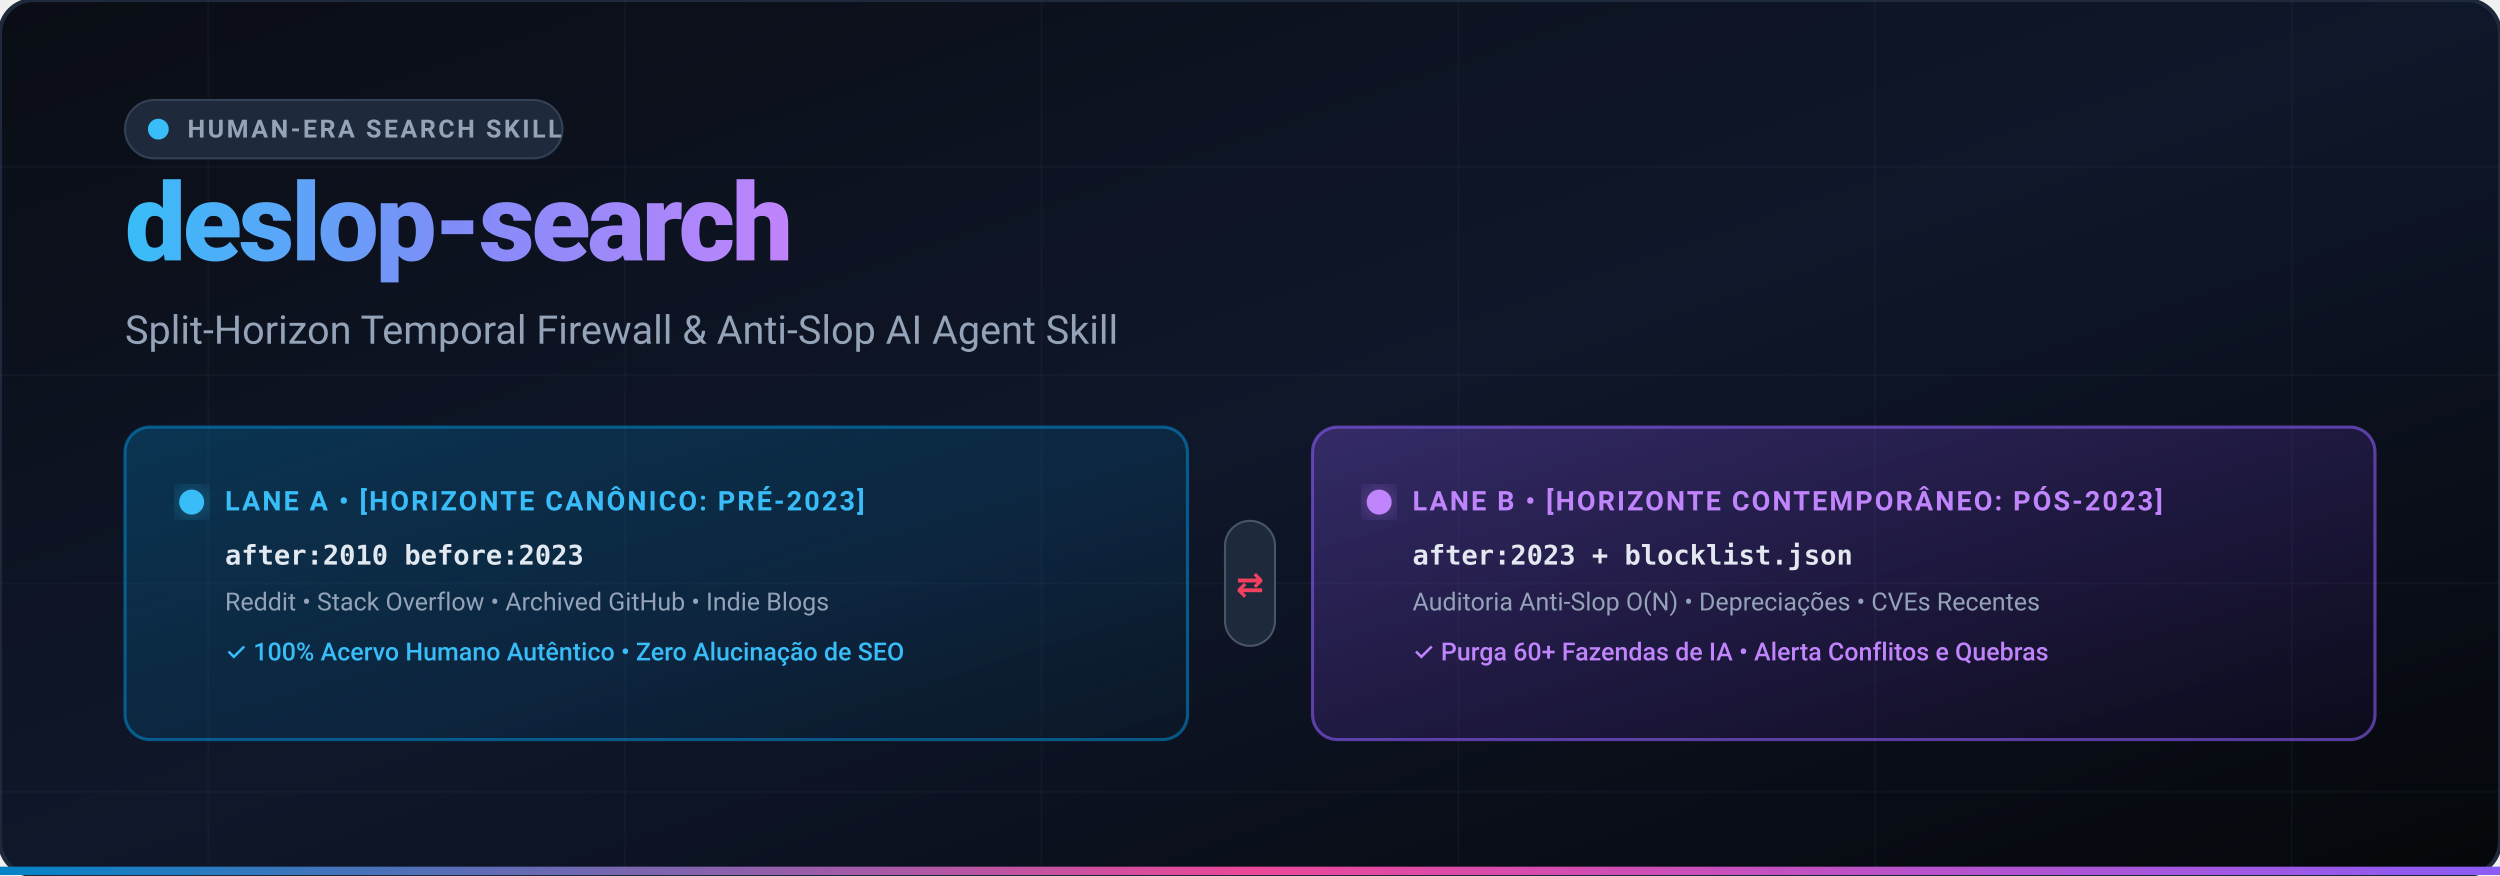
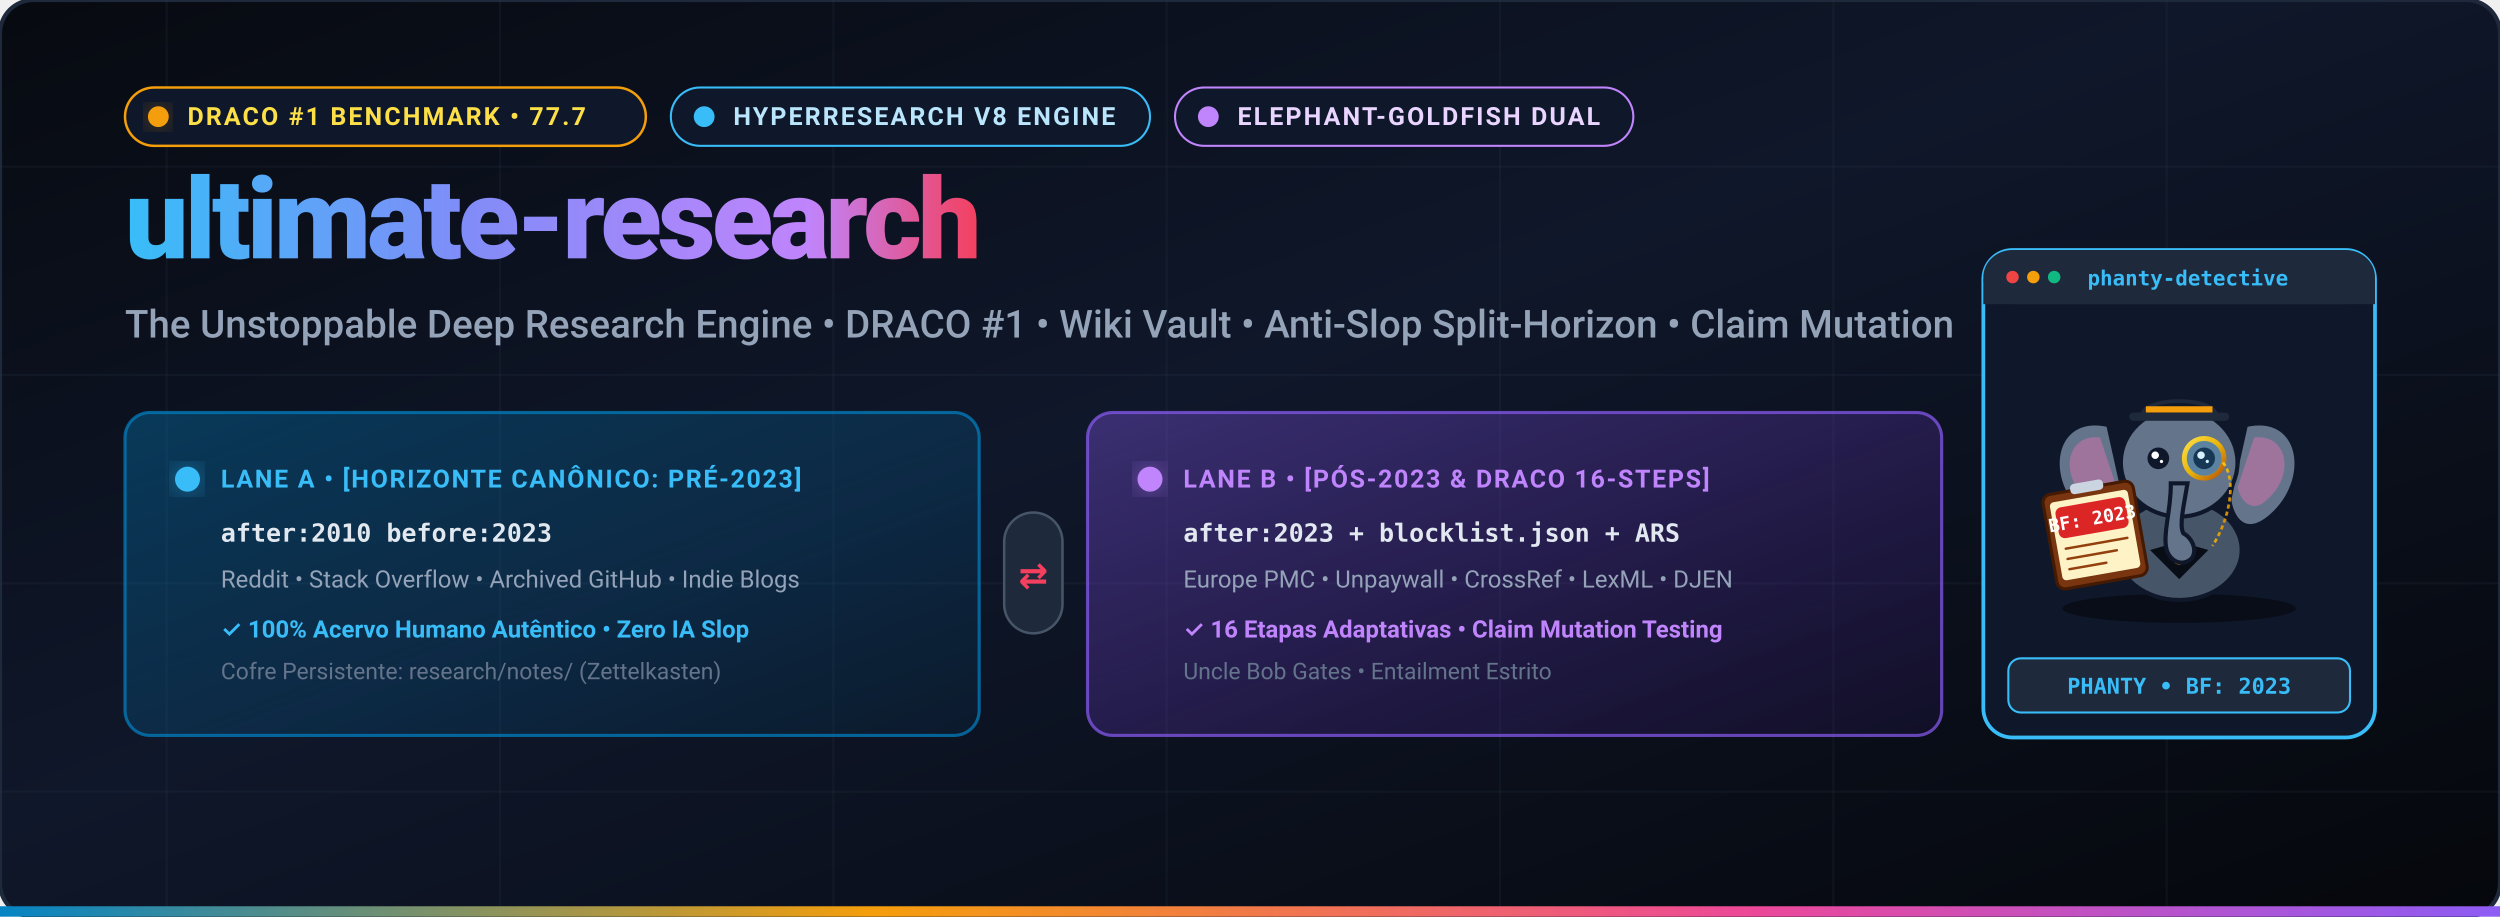
- <svg xmlns="http://www.w3.org/2000/svg" viewBox="0 0 1200 420" width="100%" height="100%">
+ <svg xmlns="http://www.w3.org/2000/svg" viewBox="0 0 1200 440" width="100%" height="100%" role="img" aria-label="ultimate-research v2.2 hero banner with Phanty the Elephant Detective">
  <defs>
    <linearGradient id="bg-grad" x1="0%" y1="0%" x2="100%" y2="100%">
-       <stop offset="0%" stop-color="#0a0d14" />
-       <stop offset="50%" stop-color="#0f172a" />
-       <stop offset="100%" stop-color="#05070a" />
+       <stop offset="0%" stop-color="#070A10" />
+       <stop offset="45%" stop-color="#0F172A" />
+       <stop offset="100%" stop-color="#05070B" />
    </linearGradient>
    <linearGradient id="brand-grad" x1="0%" y1="0%" x2="100%" y2="0%">
-       <stop offset="0%" stop-color="#38bdf8" />
-       <stop offset="50%" stop-color="#818cf8" />
-       <stop offset="100%" stop-color="#c084fc" />
+       <stop offset="0%" stop-color="#38BDF8" />
+       <stop offset="40%" stop-color="#818CF8" />
+       <stop offset="80%" stop-color="#C084FC" />
+       <stop offset="100%" stop-color="#F43F5E" />
    </linearGradient>
    <linearGradient id="canon-grad" x1="0%" y1="0%" x2="100%" y2="100%">
-       <stop offset="0%" stop-color="#0284c7" stop-opacity="0.3" />
-       <stop offset="100%" stop-color="#0369a1" stop-opacity="0.05" />
+       <stop offset="0%" stop-color="#0284C7" stop-opacity="0.35" />
+       <stop offset="100%" stop-color="#0369A1" stop-opacity="0.08" />
    </linearGradient>
    <linearGradient id="contemp-grad" x1="0%" y1="0%" x2="100%" y2="100%">
-       <stop offset="0%" stop-color="#8b5cf6" stop-opacity="0.3" />
-       <stop offset="100%" stop-color="#6d28d9" stop-opacity="0.05" />
+       <stop offset="0%" stop-color="#8B5CF6" stop-opacity="0.35" />
+       <stop offset="100%" stop-color="#6D28D9" stop-opacity="0.08" />
    </linearGradient>
    <linearGradient id="diff-grad" x1="0%" y1="0%" x2="100%" y2="0%">
-       <stop offset="0%" stop-color="#0284c7" />
-       <stop offset="50%" stop-color="#ec4899" />
-       <stop offset="100%" stop-color="#8b5cf6" />
+       <stop offset="0%" stop-color="#0284C7" />
+       <stop offset="35%" stop-color="#F59E0B" />
+       <stop offset="70%" stop-color="#EC4899" />
+       <stop offset="100%" stop-color="#8B5CF6" />
+     </linearGradient>
+     <linearGradient id="gold-grad" x1="0%" y1="0%" x2="100%" y2="100%">
+       <stop offset="0%" stop-color="#FDE047" />
+       <stop offset="50%" stop-color="#EAB308" />
+       <stop offset="100%" stop-color="#B45309" />
    </linearGradient>
    <filter id="glow" x="-20%" y="-20%" width="140%" height="140%">
      <feGaussianBlur stdDeviation="8" result="blur" />
      <feComposite in="SourceGraphic" in2="blur" operator="over" />
    </filter>
  </defs>
-   <rect width="1200" height="420" rx="16" fill="url(#bg-grad)" />
-   <rect width="1200" height="420" rx="16" fill="none" stroke="#1e293b" stroke-width="2" />
-   <g stroke="#334155" stroke-opacity="0.15" stroke-width="1">
-     <line x1="100" y1="0" x2="100" y2="420" />
-     <line x1="300" y1="0" x2="300" y2="420" />
-     <line x1="500" y1="0" x2="500" y2="420" />
-     <line x1="700" y1="0" x2="700" y2="420" />
-     <line x1="900" y1="0" x2="900" y2="420" />
-     <line x1="1100" y1="0" x2="1100" y2="420" />
+   <rect width="1200" height="440" rx="16" fill="url(#bg-grad)" />
+   <rect width="1200" height="440" rx="16" fill="none" stroke="#1E293B" stroke-width="2" />
+   <g stroke="#334155" stroke-opacity="0.16" stroke-width="1">
+     <line x1="80" y1="0" x2="80" y2="440" />
+     <line x1="240" y1="0" x2="240" y2="440" />
+     <line x1="400" y1="0" x2="400" y2="440" />
+     <line x1="560" y1="0" x2="560" y2="440" />
+     <line x1="720" y1="0" x2="720" y2="440" />
+     <line x1="880" y1="0" x2="880" y2="440" />
+     <line x1="1040" y1="0" x2="1040" y2="440" />
    <line x1="0" y1="80" x2="1200" y2="80" />
    <line x1="0" y1="180" x2="1200" y2="180" />
    <line x1="0" y1="280" x2="1200" y2="280" />
    <line x1="0" y1="380" x2="1200" y2="380" />
  </g>
-   <g transform="translate(60, 48)">
-     <rect width="210" height="28" rx="14" fill="#1e293b" stroke="#334155" stroke-width="1" />
-     <circle cx="16" cy="14" r="5" fill="#38bdf8" />
-     <text x="30" y="18" fill="#94a3b8" font-family="-apple-system, BlinkMacSystemFont, 'Segoe UI', Roboto, sans-serif" font-size="12" font-weight="600" letter-spacing="1.2">HUMAN-ERA SEARCH SKILL</text>
+   <g transform="translate(60, 42)">
+     <rect width="250" height="28" rx="14" fill="#0F172A" stroke="#F59E0B" stroke-width="1.2" />
+     <circle cx="16" cy="14" r="5" fill="#F59E0B" filter="url(#glow)" />
+     <text x="30" y="18" fill="#FDE047" font-family="-apple-system, BlinkMacSystemFont, 'Segoe UI', Roboto, sans-serif" font-size="12" font-weight="700" letter-spacing="1">DRACO #1 BENCHMARK • 77.7</text>
+     <g transform="translate(262, 0)">
+       <rect width="230" height="28" rx="14" fill="#0F172A" stroke="#38BDF8" stroke-width="1" />
+       <circle cx="16" cy="14" r="5" fill="#38BDF8" />
+       <text x="30" y="18" fill="#BAE6FD" font-family="-apple-system, BlinkMacSystemFont, 'Segoe UI', Roboto, sans-serif" font-size="12" font-weight="600" letter-spacing="1">HYPERRESEARCH V8 ENGINE</text>
+     </g>
+     <g transform="translate(504, 0)">
+       <rect width="220" height="28" rx="14" fill="#0F172A" stroke="#C084FC" stroke-width="1" />
+       <circle cx="16" cy="14" r="5" fill="#C084FC" />
+       <text x="30" y="18" fill="#E9D5FF" font-family="-apple-system, BlinkMacSystemFont, 'Segoe UI', Roboto, sans-serif" font-size="12" font-weight="600" letter-spacing="1">ELEPHANT-GOLDFISH DUAL</text>
+     </g>
  </g>
-   <text x="60" y="125" fill="url(#brand-grad)" font-family="-apple-system, BlinkMacSystemFont, 'Segoe UI', Roboto, sans-serif" font-size="52" font-weight="800" letter-spacing="-1.5">
-     deslop-search
+   <text x="60" y="124" fill="url(#brand-grad)" font-family="-apple-system, BlinkMacSystemFont, 'Segoe UI', Roboto, sans-serif" font-size="54" font-weight="900" letter-spacing="-1.8">
+     ultimate-research
  </text>
-   <text x="60" y="165" fill="#94a3b8" font-family="-apple-system, BlinkMacSystemFont, 'Segoe UI', Roboto, sans-serif" font-size="19" font-weight="400">
-     Split-Horizon Temporal Firewall &amp; Anti-Slop AI Agent Skill
+   <text x="60" y="162" fill="#94A3B8" font-family="-apple-system, BlinkMacSystemFont, 'Segoe UI', Roboto, sans-serif" font-size="18.5" font-weight="500">
+     The Unstoppable Deep Research Engine • DRACO #1 • Wiki Vault • Anti-Slop Split-Horizon • Claim Mutation
  </text>
-   <g transform="translate(60, 205)">
-     <rect x="0" y="0" width="510" height="150" rx="12" fill="url(#canon-grad)" stroke="#0284c7" stroke-width="1.5" stroke-opacity="0.6" />
-     <g transform="translate(24, 28)">
-       <circle cx="8" cy="8" r="6" fill="#38bdf8" filter="url(#glow)" />
-       <text x="24" y="12" fill="#38bdf8" font-family="-apple-system, BlinkMacSystemFont, 'Segoe UI', Roboto, sans-serif" font-size="13" font-weight="700" letter-spacing="1">LANE A • [HORIZONTE CANÔNICO: PRÉ-2023]</text>
-       <text x="24" y="38" fill="#e2e8f0" font-family="'JetBrains Mono', Consolas, monospace" font-size="13" font-weight="600">after:2010 before:2023</text>
-       <text x="24" y="60" fill="#94a3b8" font-family="-apple-system, BlinkMacSystemFont, 'Segoe UI', Roboto, sans-serif" font-size="12">
+   <g transform="translate(60, 198)">
+     <rect x="0" y="0" width="410" height="155" rx="12" fill="url(#canon-grad)" stroke="#0284C7" stroke-width="1.5" stroke-opacity="0.7" />
+     <g transform="translate(22, 24)">
+       <circle cx="8" cy="8" r="6" fill="#38BDF8" filter="url(#glow)" />
+       <text x="24" y="12" fill="#38BDF8" font-family="-apple-system, BlinkMacSystemFont, 'Segoe UI', Roboto, sans-serif" font-size="12" font-weight="700" letter-spacing="0.8">LANE A • [HORIZONTE CANÔNICO: PRÉ-2023]</text>
+       <text x="24" y="38" fill="#E2E8F0" font-family="'JetBrains Mono', Consolas, monospace" font-size="12" font-weight="600">after:2010 before:2023</text>
+       <text x="24" y="60" fill="#94A3B8" font-family="-apple-system, BlinkMacSystemFont, 'Segoe UI', Roboto, sans-serif" font-size="11.5">
        Reddit • Stack Overflow • Archived GitHub • Indie Blogs
      </text>
-       <text x="24" y="84" fill="#38bdf8" font-family="-apple-system, BlinkMacSystemFont, 'Segoe UI', Roboto, sans-serif" font-size="12" font-weight="500">
-         ✓ 100% Acervo Humano Autêntico • Zero Alucinação de SEO
+       <text x="24" y="84" fill="#38BDF8" font-family="-apple-system, BlinkMacSystemFont, 'Segoe UI', Roboto, sans-serif" font-size="11.5" font-weight="600">
+         ✓ 100% Acervo Humano Autêntico • Zero IA Slop
+       </text>
+       <text x="24" y="104" fill="#64748B" font-family="-apple-system, BlinkMacSystemFont, 'Segoe UI', Roboto, sans-serif" font-size="11">
+         Cofre Persistente: research/notes/ (Zettelkasten)
      </text>
    </g>
-     <g transform="translate(528, 45)">
-       <rect x="0" y="0" width="24" height="60" rx="12" fill="#1e293b" stroke="#475569" stroke-width="1" />
-       <text x="12" y="36" fill="#f43f5e" font-family="-apple-system, BlinkMacSystemFont, 'Segoe UI', Roboto, sans-serif" font-size="16" font-weight="900" text-anchor="middle">⇄</text>
+     <g transform="translate(422, 48)">
+       <rect x="0" y="0" width="28" height="58" rx="14" fill="#1E293B" stroke="#475569" stroke-width="1.2" />
+       <text x="14" y="36" fill="#F43F5E" font-family="-apple-system, BlinkMacSystemFont, 'Segoe UI', Roboto, sans-serif" font-size="17" font-weight="900" text-anchor="middle">⇄</text>
    </g>
-     <rect x="570" y="0" width="510" height="150" rx="12" fill="url(#contemp-grad)" stroke="#8b5cf6" stroke-width="1.5" stroke-opacity="0.6" />
-     <g transform="translate(594, 28)">
-       <circle cx="8" cy="8" r="6" fill="#c084fc" filter="url(#glow)" />
-       <text x="24" y="12" fill="#c084fc" font-family="-apple-system, BlinkMacSystemFont, 'Segoe UI', Roboto, sans-serif" font-size="13" font-weight="700" letter-spacing="1">LANE B • [HORIZONTE CONTEMPORÂNEO: PÓS-2023]</text>
-       <text x="24" y="38" fill="#e2e8f0" font-family="'JetBrains Mono', Consolas, monospace" font-size="13" font-weight="600">after:2023 + blocklist.json</text>
-       <text x="24" y="60" fill="#94a3b8" font-family="-apple-system, BlinkMacSystemFont, 'Segoe UI', Roboto, sans-serif" font-size="12">
-         Auditoria Anti-Slop O(N) • Depreciações • CVEs Recentes
+     <rect x="462" y="0" width="410" height="155" rx="12" fill="url(#contemp-grad)" stroke="#8B5CF6" stroke-width="1.5" stroke-opacity="0.7" />
+     <g transform="translate(484, 24)">
+       <circle cx="8" cy="8" r="6" fill="#C084FC" filter="url(#glow)" />
+       <text x="24" y="12" fill="#C084FC" font-family="-apple-system, BlinkMacSystemFont, 'Segoe UI', Roboto, sans-serif" font-size="12" font-weight="700" letter-spacing="0.8">LANE B • [PÓS-2023 &amp; DRACO 16-STEPS]</text>
+       <text x="24" y="38" fill="#E2E8F0" font-family="'JetBrains Mono', Consolas, monospace" font-size="12" font-weight="600">after:2023 + blocklist.json + ARS</text>
+       <text x="24" y="60" fill="#94A3B8" font-family="-apple-system, BlinkMacSystemFont, 'Segoe UI', Roboto, sans-serif" font-size="11.5">
+         Europe PMC • Unpaywall • CrossRef • LexML • DJEN
      </text>
-       <text x="24" y="84" fill="#c084fc" font-family="-apple-system, BlinkMacSystemFont, 'Segoe UI', Roboto, sans-serif" font-size="12" font-weight="500">
-         ✓ Purga 60+ Fazendas de IA • Alerta Conflitos e Quebras
+       <text x="24" y="84" fill="#C084FC" font-family="-apple-system, BlinkMacSystemFont, 'Segoe UI', Roboto, sans-serif" font-size="11.5" font-weight="600">
+         ✓ 16 Etapas Adaptativas • Claim Mutation Testing
+       </text>
+       <text x="24" y="104" fill="#64748B" font-family="-apple-system, BlinkMacSystemFont, 'Segoe UI', Roboto, sans-serif" font-size="11">
+         Uncle Bob Gates • Entailment Estrito
      </text>
    </g>
  </g>
-   <rect x="0" y="416" width="1200" height="4" fill="url(#diff-grad)" />
+   <g transform="translate(952, 120)">
+     <rect x="0" y="0" width="188" height="234" rx="14" fill="#0F172A" stroke="#38BDF8" stroke-width="1.8" />
+     <rect x="0" y="0" width="188" height="26" rx="14" fill="#1E293B" />
+     <rect x="0" y="14" width="188" height="12" fill="#1E293B" />
+     <circle cx="14" cy="13" r="3" fill="#EF4444" />
+     <circle cx="24" cy="13" r="3" fill="#F59E0B" />
+     <circle cx="34" cy="13" r="3" fill="#10B981" />
+     <text x="50" y="17" fill="#38BDF8" font-family="'JetBrains Mono', Consolas, monospace" font-size="10" font-weight="700">phanty-detective</text>
+     <g transform="translate(18, 38)">
+       <ellipse cx="76" cy="134" rx="56" ry="7" fill="#000000" opacity="0.45" />
+       <path d="M42 46 C16 40 10 70 28 88 C40 100 48 94 50 82 Z" fill="#64748B" stroke="#0F172A" stroke-width="2" />
+       <path d="M38 52 C22 50 18 70 32 82 C38 88 44 84 46 76 Z" fill="#F472B6" opacity="0.4" />
+       <path d="M108 46 C134 40 140 70 122 88 C110 100 102 94 100 82 Z" fill="#64748B" stroke="#0F172A" stroke-width="2" />
+       <path d="M112 52 C128 50 132 70 118 82 C112 88 106 84 104 76 Z" fill="#F472B6" opacity="0.4" />
+       <ellipse cx="76" cy="106" rx="30" ry="24" fill="#475569" stroke="#0F172A" stroke-width="2" />
+       <path d="M62 106 L76 120 L90 106 L76 102 Z" fill="#090D16" />
+       <circle cx="76" cy="110" r="3" fill="#F59E0B" />
+       <ellipse cx="76" cy="64" rx="28" ry="26" fill="#64748B" stroke="#0F172A" stroke-width="2" />
+       <circle cx="66" cy="62" r="5.2" fill="#0F172A" />
+       <circle cx="64.5" cy="60.5" r="1.8" fill="#FFFFFF" />
+       <circle cx="67.5" cy="63.5" r="0.8" fill="#FFFFFF" />
+       <circle cx="88" cy="62" r="5.2" fill="#0F172A" />
+       <circle cx="86.5" cy="60.5" r="1.8" fill="#FFFFFF" />
+       <circle cx="89.5" cy="63.5" r="0.8" fill="#FFFFFF" />
+       <circle cx="88" cy="62" r="9.5" fill="none" stroke="url(#gold-grad)" stroke-width="2.4" />
+       <circle cx="88" cy="62" r="8.5" fill="#38BDF8" opacity="0.2" />
+       <path d="M97 64 C104 72 100 92 92 104" fill="none" stroke="url(#gold-grad)" stroke-width="1.3" stroke-dasharray="2,1.5" />
+       <path d="M72 74 C72 88 68 98 70 106 C72 112 78 114 82 110 C85 106 82 100 78 98 C76 94 78 86 80 74 Z" fill="#64748B" stroke="#0F172A" stroke-width="2" />
+       <path d="M58 42 C58 32 94 32 94 42 Z" fill="#0F172A" stroke="#1E293B" stroke-width="1.8" />
+       <rect x="52" y="40" width="48" height="4" rx="2" fill="#1E293B" />
+       <rect x="60" y="37" width="32" height="3" fill="#F59E0B" />
+       <g transform="translate(10, 80) rotate(-10)">
+         <rect x="0" y="0" width="44" height="46" rx="4" fill="#78350F" stroke="#451A03" stroke-width="1.5" />
+         <rect x="14" y="-3" width="16" height="5" rx="2" fill="#CBD5E1" />
+         <rect x="3" y="4" width="38" height="38" rx="2" fill="#FEF3C7" />
+         <rect x="5" y="7" width="34" height="15" rx="3" fill="#DC2626" />
+         <text x="22" y="18" text-anchor="middle" font-family="'JetBrains Mono', Consolas, monospace" font-size="8.8" font-weight="900" fill="#FFFFFF">BF: 2023</text>
+         <path d="M7 27 H37 M7 32 H31 M7 37 H25" stroke="#92400E" stroke-width="1.2" stroke-linecap="round" />
+       </g>
+     </g>
+     <rect x="12" y="196" width="164" height="26" rx="6" fill="#1E293B" stroke="#38BDF8" stroke-width="1" />
+     <text x="94" y="213" text-anchor="middle" font-family="'JetBrains Mono', Consolas, monospace" font-size="10.5" font-weight="800" fill="#38BDF8">PHANTY • BF: 2023</text>
+   </g>
+   <rect x="0" y="435" width="1200" height="5" fill="url(#diff-grad)" />
</svg>
